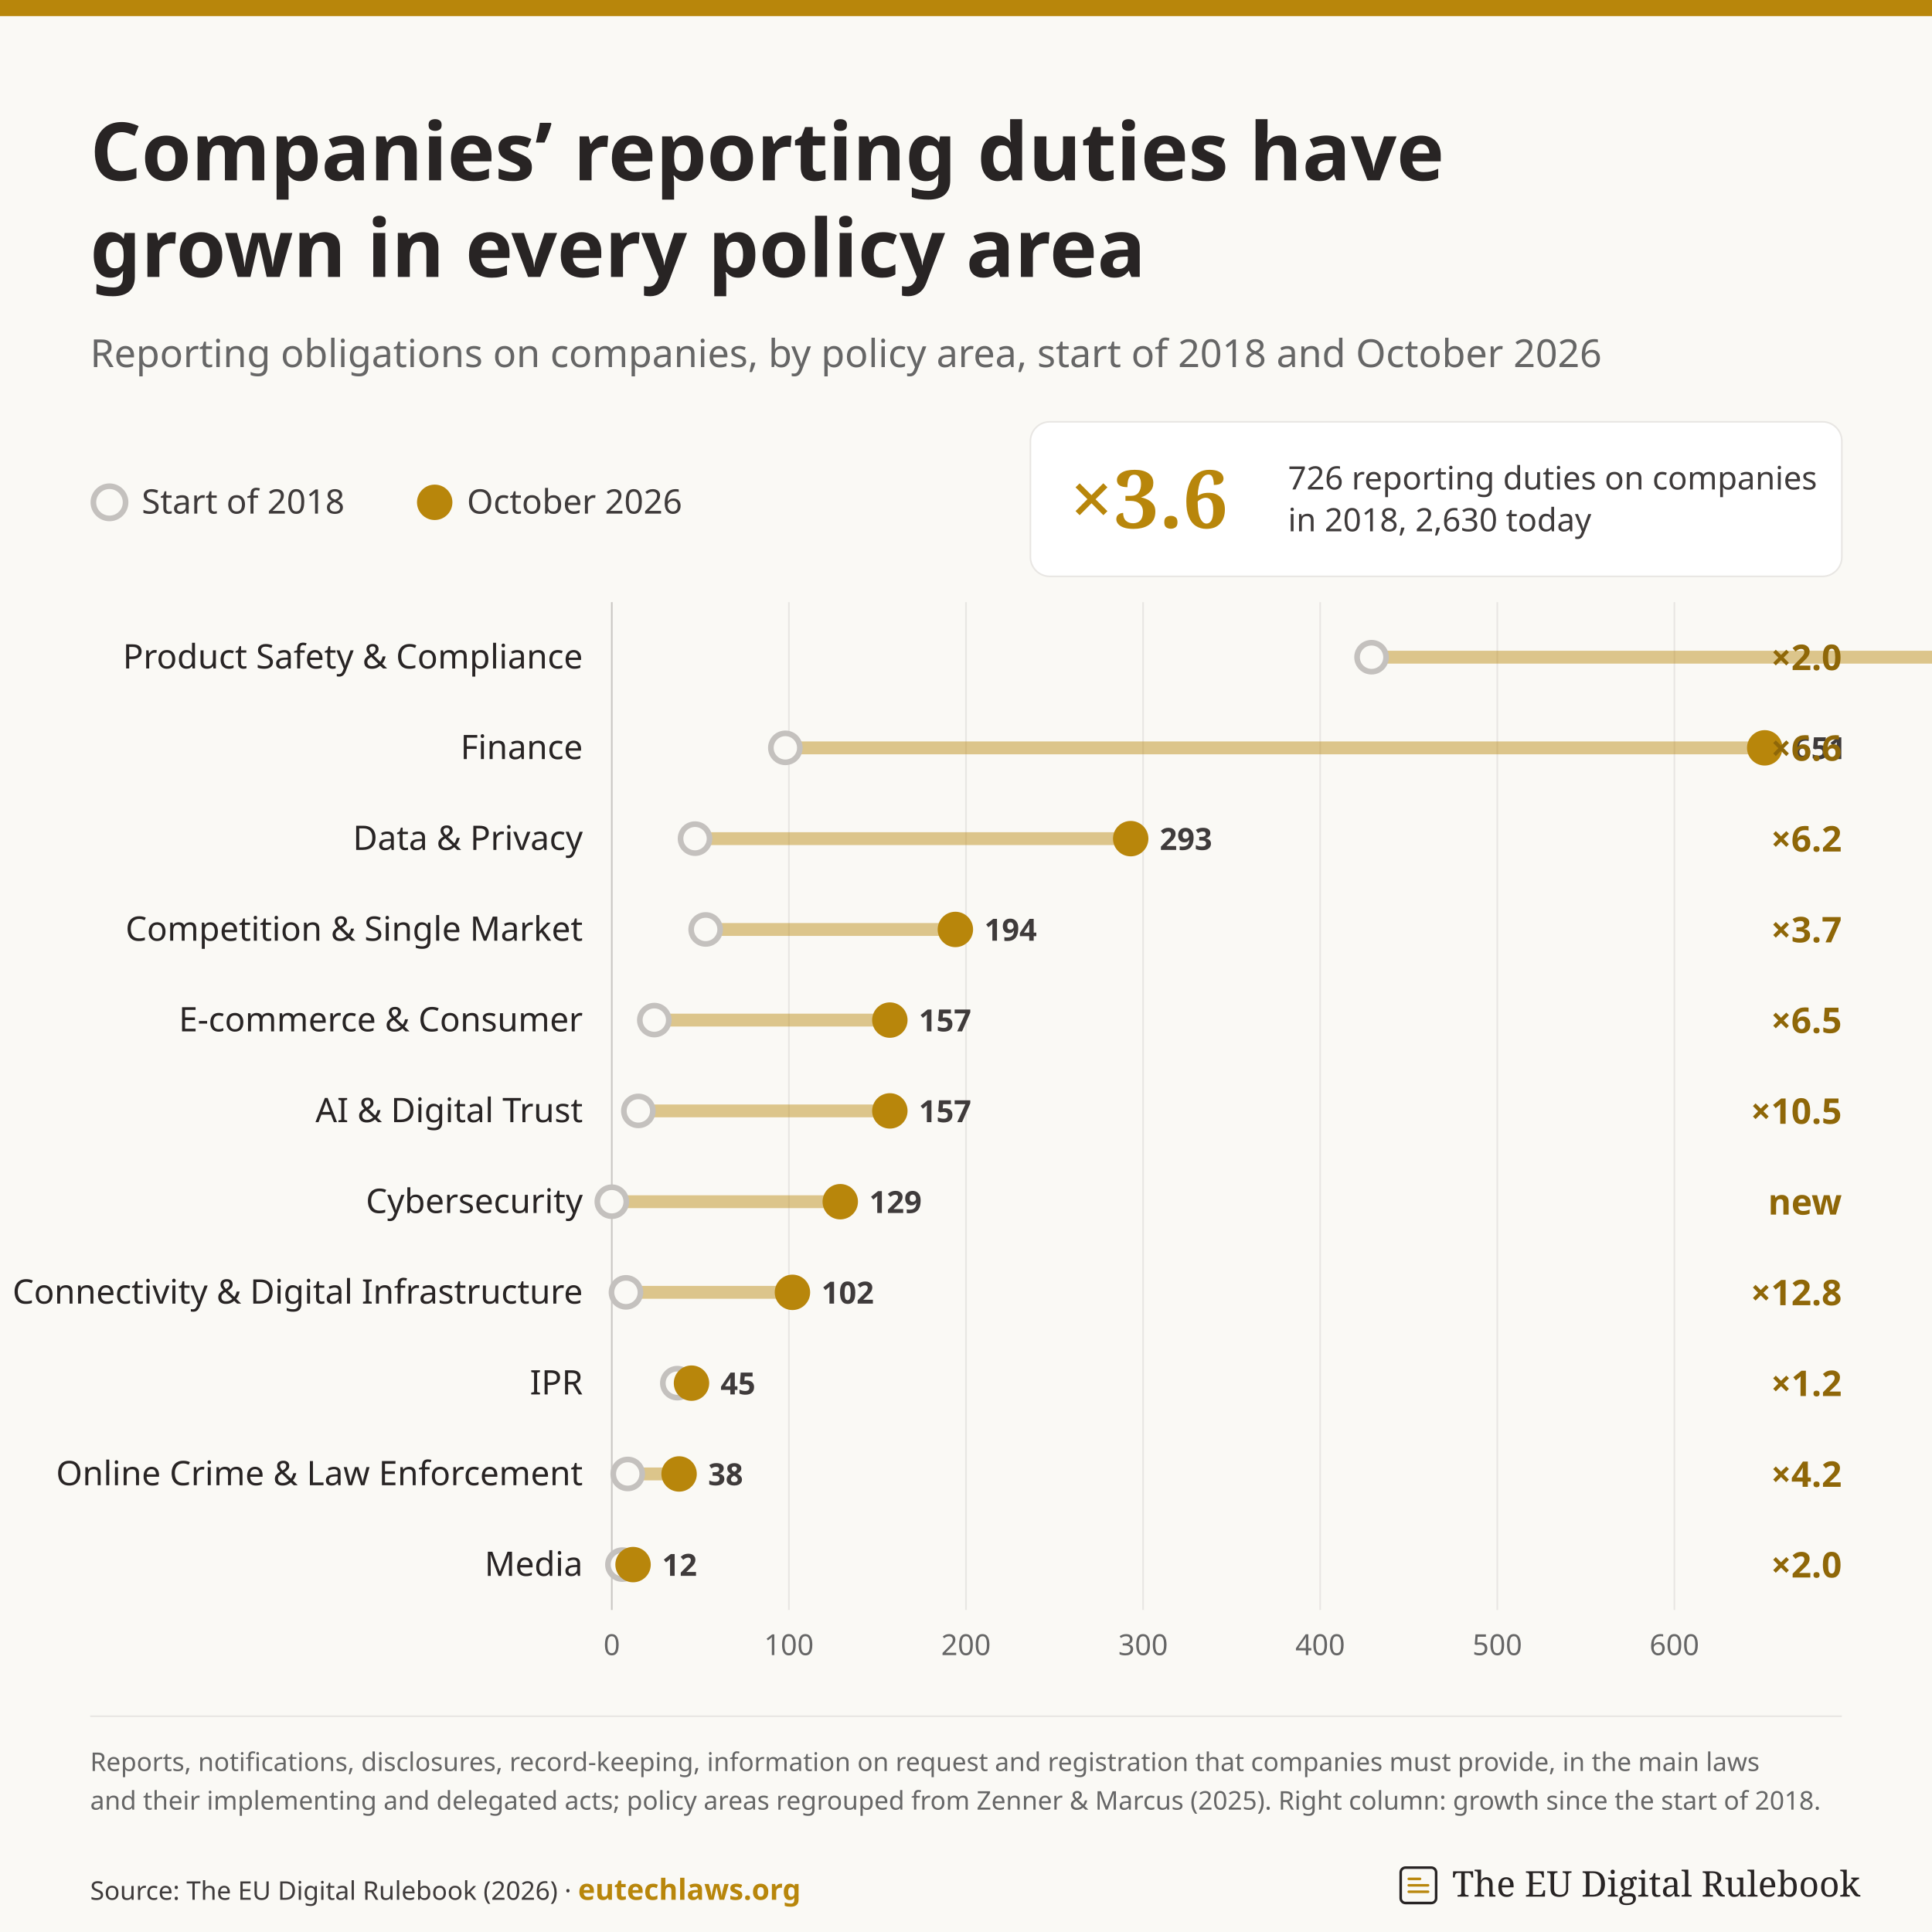
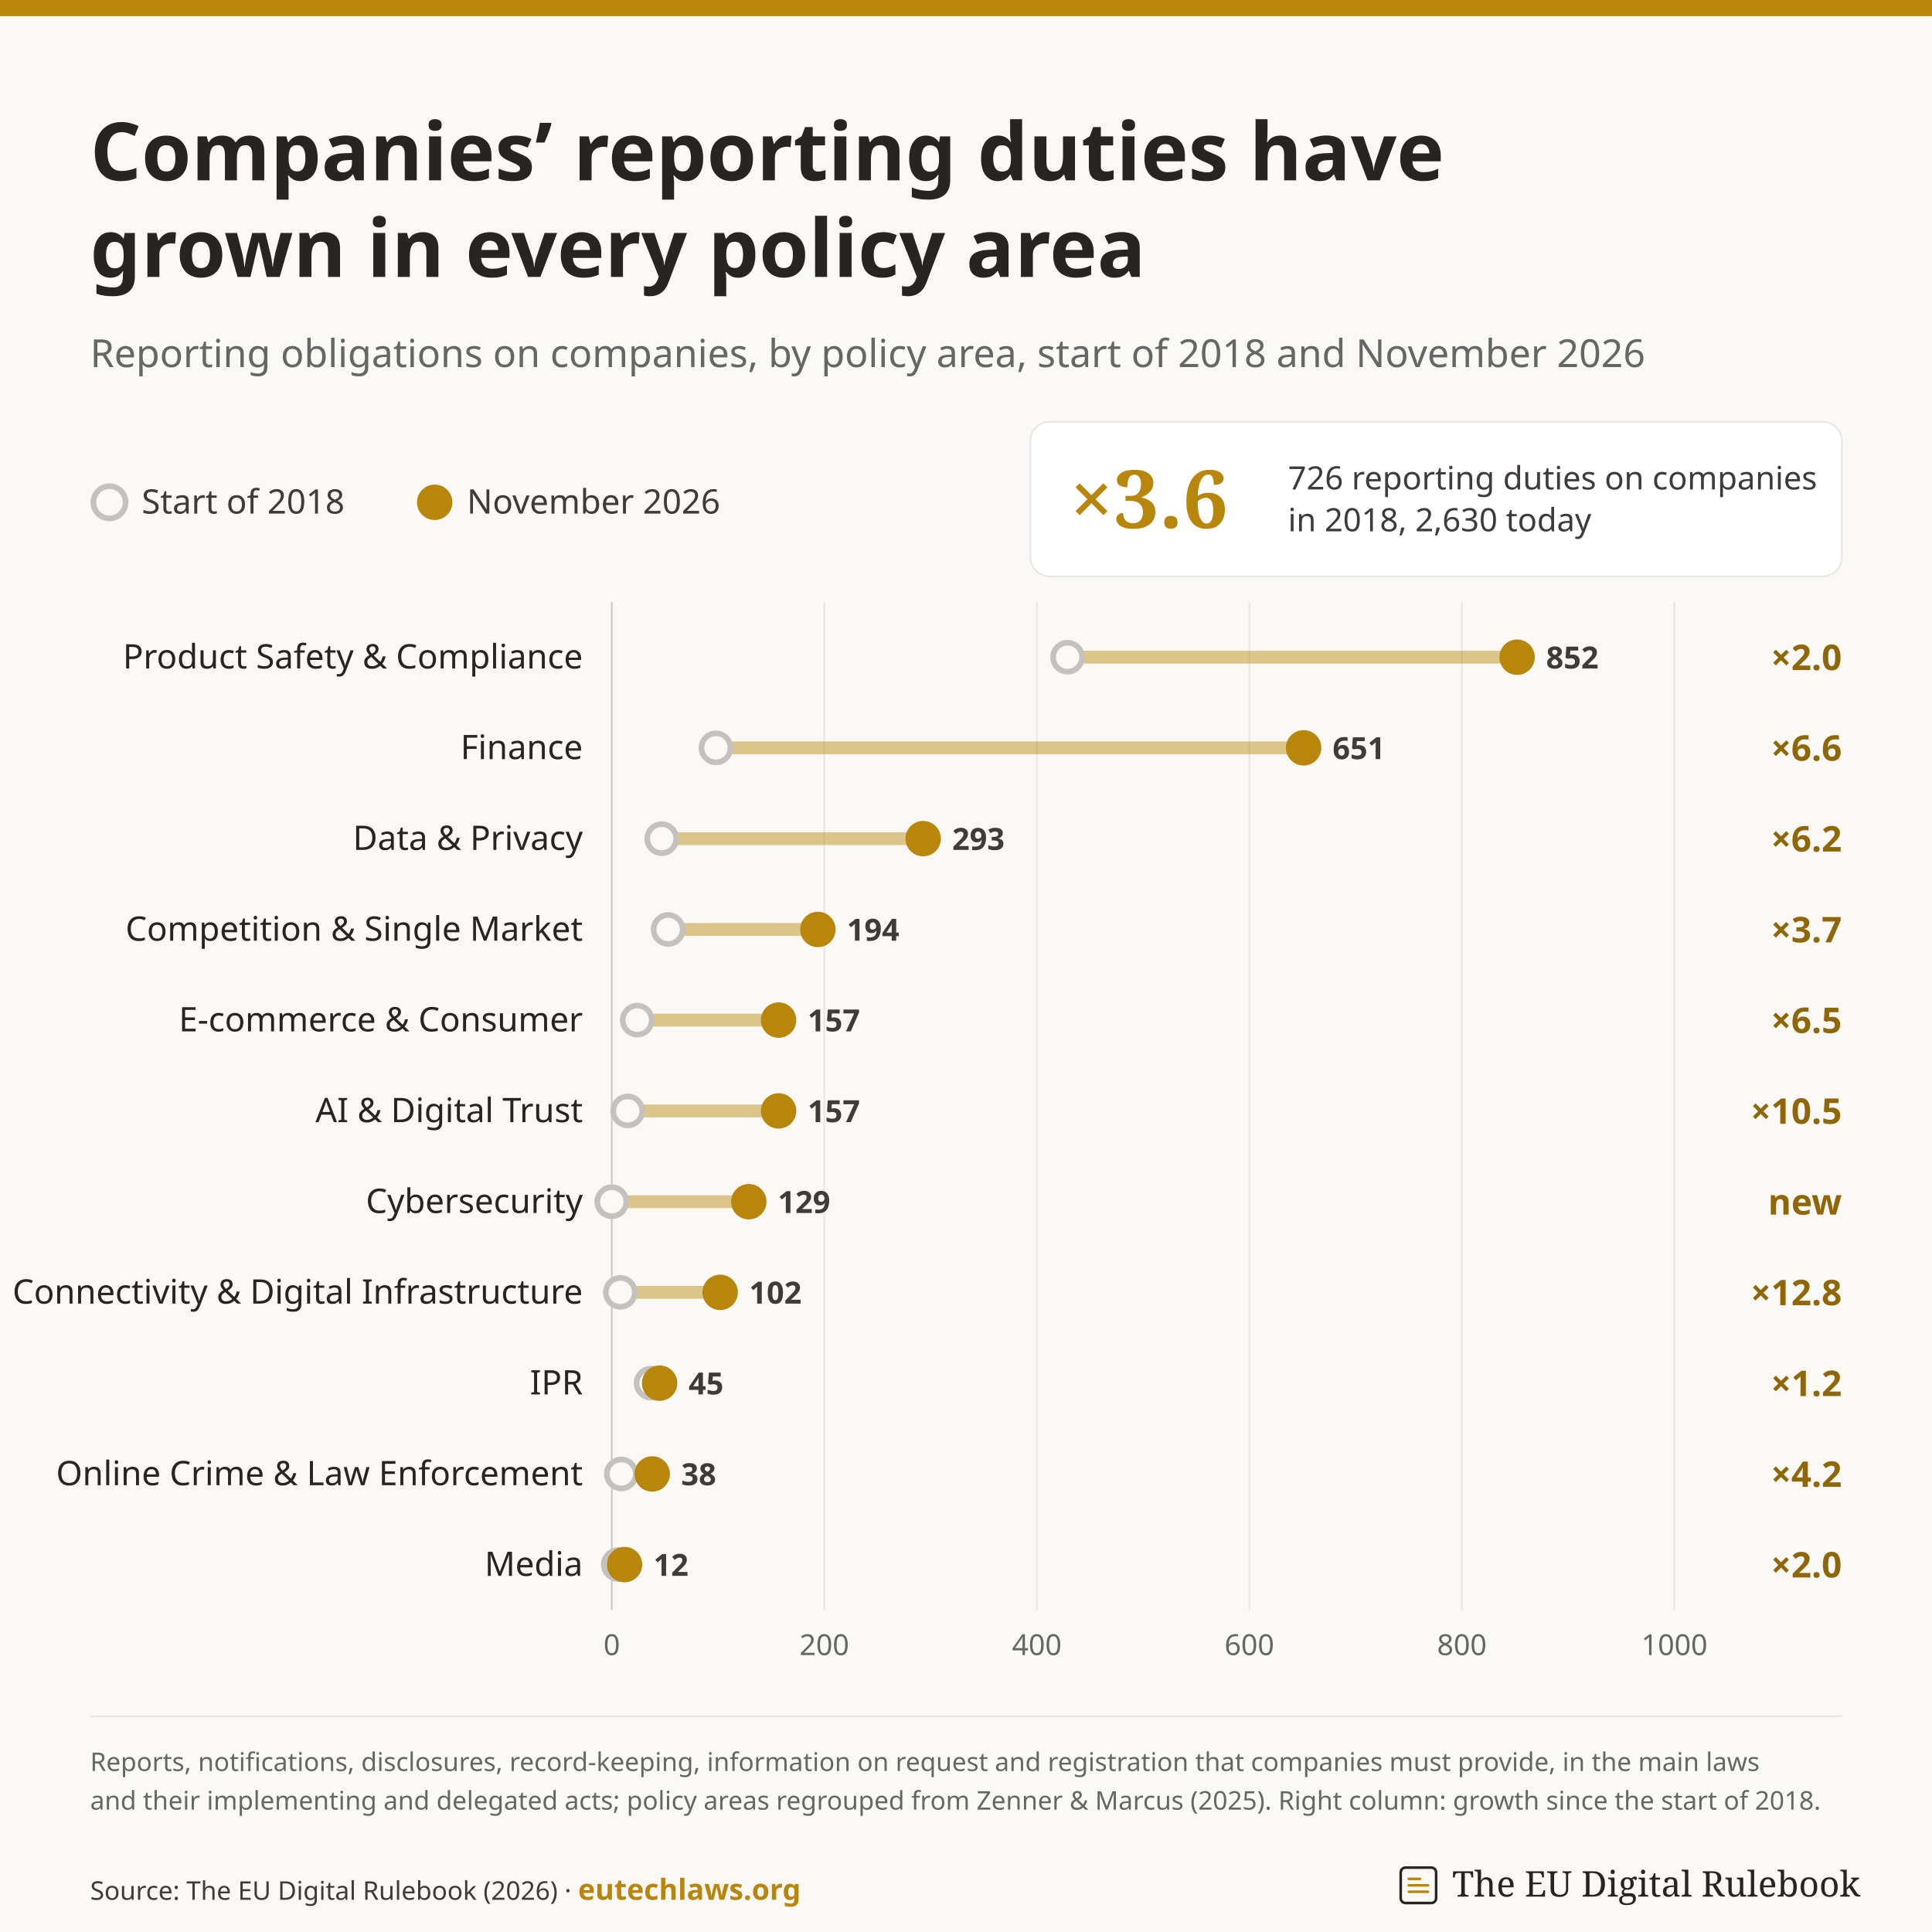
- <svg xmlns="http://www.w3.org/2000/svg" viewBox="0 0 1200 1200" width="100%" role="img" aria-label="Companies' reporting duties have grown in every policy area, from 726 at the start of 2018 to 2,630 in October 2026: Product Safety &amp; Compliance 429 to 852; Finance 98 to 651; Data &amp; Privacy 47 to 293; Competition &amp; Single Market 53 to 194; E-commerce &amp; Consumer Protection 24 to 157; AI &amp; Digital Trust 15 to 157; Cybersecurity 0 to 129; Connectivity &amp; Digital Infrastructure 8 to 102; IPR 37 to 45; Online Crime &amp; Law Enforcement 9 to 38; Media 6 to 12">
+ <svg xmlns="http://www.w3.org/2000/svg" viewBox="0 0 1200 1200" width="100%" role="img" aria-label="Companies' reporting duties have grown in every policy area, from 726 at the start of 2018 to 2,630 in November 2026: Product Safety &amp; Compliance 429 to 852; Finance 98 to 651; Data &amp; Privacy 47 to 293; Competition &amp; Single Market 53 to 194; E-commerce &amp; Consumer Protection 24 to 157; AI &amp; Digital Trust 15 to 157; Cybersecurity 0 to 129; Connectivity &amp; Digital Infrastructure 8 to 102; IPR 37 to 45; Online Crime &amp; Law Enforcement 9 to 38; Media 6 to 12">
  <rect width="1200" height="1200" fill="#FAF9F5" />
  <rect width="1200" height="10" fill="#B8860B" />
  <text x="56.0" y="112.0" text-anchor="start" font-family="DM Sans, sans-serif" font-size="50" font-weight="700" fill="#282424">Companies’ reporting duties have</text>
  <text x="56.0" y="172.0" text-anchor="start" font-family="DM Sans, sans-serif" font-size="50" font-weight="700" fill="#282424">grown in every policy area</text>
-   <text x="56.0" y="228.0" text-anchor="start" font-family="DM Sans, sans-serif" font-size="24" font-weight="400" fill="#666666">Reporting obligations on companies, by policy area, start of 2018 and October 2026</text>
+   <text x="56.0" y="228.0" text-anchor="start" font-family="DM Sans, sans-serif" font-size="24" font-weight="400" fill="#666666">Reporting obligations on companies, by policy area, start of 2018 and November 2026</text>
  <circle cx="68" cy="312" r="10" fill="#FAF9F5" stroke="#C4C1BE" stroke-width="3.5" />
  <text x="88.0" y="319.0" text-anchor="start" font-family="DM Sans, sans-serif" font-size="21" font-weight="400" fill="#3F3B3B">Start of 2018</text>
  <circle cx="270" cy="312" r="11" fill="#B8860B" />
-   <text x="290.0" y="319.0" text-anchor="start" font-family="DM Sans, sans-serif" font-size="21" font-weight="400" fill="#3F3B3B">October 2026</text>
+   <text x="290.0" y="319.0" text-anchor="start" font-family="DM Sans, sans-serif" font-size="21" font-weight="400" fill="#3F3B3B">November 2026</text>
  <line x1="380.0" x2="380.0" y1="374" y2="1000.0" stroke="#C9C6C3" />
  <text x="380.0" y="1028.0" text-anchor="middle" font-family="DM Sans, sans-serif" font-size="18" font-weight="400" fill="#666666">0</text>
-   <line x1="490.0" x2="490.0" y1="374" y2="1000.0" stroke="#E8E6E3" />
-   <text x="490.0" y="1028.0" text-anchor="middle" font-family="DM Sans, sans-serif" font-size="18" font-weight="400" fill="#666666">100</text>
-   <line x1="600.0" x2="600.0" y1="374" y2="1000.0" stroke="#E8E6E3" />
-   <text x="600.0" y="1028.0" text-anchor="middle" font-family="DM Sans, sans-serif" font-size="18" font-weight="400" fill="#666666">200</text>
-   <line x1="710.0" x2="710.0" y1="374" y2="1000.0" stroke="#E8E6E3" />
-   <text x="710.0" y="1028.0" text-anchor="middle" font-family="DM Sans, sans-serif" font-size="18" font-weight="400" fill="#666666">300</text>
-   <line x1="820.0" x2="820.0" y1="374" y2="1000.0" stroke="#E8E6E3" />
-   <text x="820.0" y="1028.0" text-anchor="middle" font-family="DM Sans, sans-serif" font-size="18" font-weight="400" fill="#666666">400</text>
-   <line x1="930.0" x2="930.0" y1="374" y2="1000.0" stroke="#E8E6E3" />
-   <text x="930.0" y="1028.0" text-anchor="middle" font-family="DM Sans, sans-serif" font-size="18" font-weight="400" fill="#666666">500</text>
+   <line x1="512.0" x2="512.0" y1="374" y2="1000.0" stroke="#E8E6E3" />
+   <text x="512.0" y="1028.0" text-anchor="middle" font-family="DM Sans, sans-serif" font-size="18" font-weight="400" fill="#666666">200</text>
+   <line x1="644.0" x2="644.0" y1="374" y2="1000.0" stroke="#E8E6E3" />
+   <text x="644.0" y="1028.0" text-anchor="middle" font-family="DM Sans, sans-serif" font-size="18" font-weight="400" fill="#666666">400</text>
+   <line x1="776.0" x2="776.0" y1="374" y2="1000.0" stroke="#E8E6E3" />
+   <text x="776.0" y="1028.0" text-anchor="middle" font-family="DM Sans, sans-serif" font-size="18" font-weight="400" fill="#666666">600</text>
+   <line x1="908.0" x2="908.0" y1="374" y2="1000.0" stroke="#E8E6E3" />
+   <text x="908.0" y="1028.0" text-anchor="middle" font-family="DM Sans, sans-serif" font-size="18" font-weight="400" fill="#666666">800</text>
  <line x1="1040.0" x2="1040.0" y1="374" y2="1000.0" stroke="#E8E6E3" />
-   <text x="1040.0" y="1028.0" text-anchor="middle" font-family="DM Sans, sans-serif" font-size="18" font-weight="400" fill="#666666">600</text>
+   <text x="1040.0" y="1028.0" text-anchor="middle" font-family="DM Sans, sans-serif" font-size="18" font-weight="400" fill="#666666">1000</text>
  <text x="362.0" y="415.2" text-anchor="end" font-family="DM Sans, sans-serif" font-size="21" font-weight="500" fill="#282424">Product Safety &amp; Compliance</text>
-   <line x1="851.9" x2="1317.2" y1="408.2" y2="408.2" stroke="#B8860B" stroke-opacity="0.45" stroke-width="8" stroke-linecap="round" />
-   <circle cx="851.9" cy="408.2" r="9" fill="#FAF9F5" stroke="#C4C1BE" stroke-width="3.5" />
-   <circle cx="1317.2" cy="408.2" r="11" fill="#B8860B" />
-   <text x="1335.2" y="415.2" text-anchor="start" font-family="DM Sans, sans-serif" font-size="19" font-weight="600" fill="#3F3B3B">852</text>
+   <line x1="663.1" x2="942.3" y1="408.2" y2="408.2" stroke="#B8860B" stroke-opacity="0.45" stroke-width="8" stroke-linecap="round" />
+   <circle cx="663.1" cy="408.2" r="9" fill="#FAF9F5" stroke="#C4C1BE" stroke-width="3.5" />
+   <circle cx="942.3" cy="408.2" r="11" fill="#B8860B" />
+   <text x="960.3" y="415.2" text-anchor="start" font-family="DM Sans, sans-serif" font-size="19" font-weight="600" fill="#3F3B3B">852</text>
  <text x="1144.0" y="416.2" text-anchor="end" font-family="DM Sans, sans-serif" font-size="22" font-weight="700" fill="#8F6708">×2.0</text>
  <text x="362.0" y="471.5" text-anchor="end" font-family="DM Sans, sans-serif" font-size="21" font-weight="500" fill="#282424">Finance</text>
-   <line x1="487.8" x2="1096.1" y1="464.5" y2="464.5" stroke="#B8860B" stroke-opacity="0.45" stroke-width="8" stroke-linecap="round" />
-   <circle cx="487.8" cy="464.5" r="9" fill="#FAF9F5" stroke="#C4C1BE" stroke-width="3.5" />
-   <circle cx="1096.1" cy="464.5" r="11" fill="#B8860B" />
-   <text x="1114.1" y="471.5" text-anchor="start" font-family="DM Sans, sans-serif" font-size="19" font-weight="600" fill="#3F3B3B">651</text>
+   <line x1="444.7" x2="809.7" y1="464.5" y2="464.5" stroke="#B8860B" stroke-opacity="0.45" stroke-width="8" stroke-linecap="round" />
+   <circle cx="444.7" cy="464.5" r="9" fill="#FAF9F5" stroke="#C4C1BE" stroke-width="3.5" />
+   <circle cx="809.7" cy="464.5" r="11" fill="#B8860B" />
+   <text x="827.7" y="471.5" text-anchor="start" font-family="DM Sans, sans-serif" font-size="19" font-weight="600" fill="#3F3B3B">651</text>
  <text x="1144.0" y="472.5" text-anchor="end" font-family="DM Sans, sans-serif" font-size="22" font-weight="700" fill="#8F6708">×6.6</text>
  <text x="362.0" y="527.9" text-anchor="end" font-family="DM Sans, sans-serif" font-size="21" font-weight="500" fill="#282424">Data &amp; Privacy</text>
-   <line x1="431.7" x2="702.3" y1="520.9" y2="520.9" stroke="#B8860B" stroke-opacity="0.45" stroke-width="8" stroke-linecap="round" />
-   <circle cx="431.7" cy="520.9" r="9" fill="#FAF9F5" stroke="#C4C1BE" stroke-width="3.5" />
-   <circle cx="702.3" cy="520.9" r="11" fill="#B8860B" />
-   <text x="720.3" y="527.9" text-anchor="start" font-family="DM Sans, sans-serif" font-size="19" font-weight="600" fill="#3F3B3B">293</text>
+   <line x1="411.0" x2="573.4" y1="520.9" y2="520.9" stroke="#B8860B" stroke-opacity="0.45" stroke-width="8" stroke-linecap="round" />
+   <circle cx="411.0" cy="520.9" r="9" fill="#FAF9F5" stroke="#C4C1BE" stroke-width="3.5" />
+   <circle cx="573.4" cy="520.9" r="11" fill="#B8860B" />
+   <text x="591.4" y="527.9" text-anchor="start" font-family="DM Sans, sans-serif" font-size="19" font-weight="600" fill="#3F3B3B">293</text>
  <text x="1144.0" y="528.9" text-anchor="end" font-family="DM Sans, sans-serif" font-size="22" font-weight="700" fill="#8F6708">×6.2</text>
  <text x="362.0" y="584.3" text-anchor="end" font-family="DM Sans, sans-serif" font-size="21" font-weight="500" fill="#282424">Competition &amp; Single Market</text>
-   <line x1="438.3" x2="593.4" y1="577.3" y2="577.3" stroke="#B8860B" stroke-opacity="0.45" stroke-width="8" stroke-linecap="round" />
-   <circle cx="438.3" cy="577.3" r="9" fill="#FAF9F5" stroke="#C4C1BE" stroke-width="3.5" />
-   <circle cx="593.4" cy="577.3" r="11" fill="#B8860B" />
-   <text x="611.4" y="584.3" text-anchor="start" font-family="DM Sans, sans-serif" font-size="19" font-weight="600" fill="#3F3B3B">194</text>
+   <line x1="415.0" x2="508.0" y1="577.3" y2="577.3" stroke="#B8860B" stroke-opacity="0.45" stroke-width="8" stroke-linecap="round" />
+   <circle cx="415.0" cy="577.3" r="9" fill="#FAF9F5" stroke="#C4C1BE" stroke-width="3.5" />
+   <circle cx="508.0" cy="577.3" r="11" fill="#B8860B" />
+   <text x="526.0" y="584.3" text-anchor="start" font-family="DM Sans, sans-serif" font-size="19" font-weight="600" fill="#3F3B3B">194</text>
  <text x="1144.0" y="585.3" text-anchor="end" font-family="DM Sans, sans-serif" font-size="22" font-weight="700" fill="#8F6708">×3.7</text>
  <text x="362.0" y="640.6" text-anchor="end" font-family="DM Sans, sans-serif" font-size="21" font-weight="500" fill="#282424">E-commerce &amp; Consumer</text>
-   <line x1="406.4" x2="552.7" y1="633.6" y2="633.6" stroke="#B8860B" stroke-opacity="0.45" stroke-width="8" stroke-linecap="round" />
-   <circle cx="406.4" cy="633.6" r="9" fill="#FAF9F5" stroke="#C4C1BE" stroke-width="3.5" />
-   <circle cx="552.7" cy="633.6" r="11" fill="#B8860B" />
-   <text x="570.7" y="640.6" text-anchor="start" font-family="DM Sans, sans-serif" font-size="19" font-weight="600" fill="#3F3B3B">157</text>
+   <line x1="395.8" x2="483.6" y1="633.6" y2="633.6" stroke="#B8860B" stroke-opacity="0.45" stroke-width="8" stroke-linecap="round" />
+   <circle cx="395.8" cy="633.6" r="9" fill="#FAF9F5" stroke="#C4C1BE" stroke-width="3.5" />
+   <circle cx="483.6" cy="633.6" r="11" fill="#B8860B" />
+   <text x="501.6" y="640.6" text-anchor="start" font-family="DM Sans, sans-serif" font-size="19" font-weight="600" fill="#3F3B3B">157</text>
  <text x="1144.0" y="641.6" text-anchor="end" font-family="DM Sans, sans-serif" font-size="22" font-weight="700" fill="#8F6708">×6.5</text>
  <text x="362.0" y="697.0" text-anchor="end" font-family="DM Sans, sans-serif" font-size="21" font-weight="500" fill="#282424">AI &amp; Digital Trust</text>
-   <line x1="396.5" x2="552.7" y1="690.0" y2="690.0" stroke="#B8860B" stroke-opacity="0.45" stroke-width="8" stroke-linecap="round" />
-   <circle cx="396.5" cy="690.0" r="9" fill="#FAF9F5" stroke="#C4C1BE" stroke-width="3.5" />
-   <circle cx="552.7" cy="690.0" r="11" fill="#B8860B" />
-   <text x="570.7" y="697.0" text-anchor="start" font-family="DM Sans, sans-serif" font-size="19" font-weight="600" fill="#3F3B3B">157</text>
+   <line x1="389.9" x2="483.6" y1="690.0" y2="690.0" stroke="#B8860B" stroke-opacity="0.45" stroke-width="8" stroke-linecap="round" />
+   <circle cx="389.9" cy="690.0" r="9" fill="#FAF9F5" stroke="#C4C1BE" stroke-width="3.5" />
+   <circle cx="483.6" cy="690.0" r="11" fill="#B8860B" />
+   <text x="501.6" y="697.0" text-anchor="start" font-family="DM Sans, sans-serif" font-size="19" font-weight="600" fill="#3F3B3B">157</text>
  <text x="1144.0" y="698.0" text-anchor="end" font-family="DM Sans, sans-serif" font-size="22" font-weight="700" fill="#8F6708">×10.5</text>
  <text x="362.0" y="753.4" text-anchor="end" font-family="DM Sans, sans-serif" font-size="21" font-weight="500" fill="#282424">Cybersecurity</text>
-   <line x1="380.0" x2="521.9" y1="746.4" y2="746.4" stroke="#B8860B" stroke-opacity="0.45" stroke-width="8" stroke-linecap="round" />
+   <line x1="380.0" x2="465.1" y1="746.4" y2="746.4" stroke="#B8860B" stroke-opacity="0.45" stroke-width="8" stroke-linecap="round" />
  <circle cx="380.0" cy="746.4" r="9" fill="#FAF9F5" stroke="#C4C1BE" stroke-width="3.5" />
-   <circle cx="521.9" cy="746.4" r="11" fill="#B8860B" />
-   <text x="539.9" y="753.4" text-anchor="start" font-family="DM Sans, sans-serif" font-size="19" font-weight="600" fill="#3F3B3B">129</text>
+   <circle cx="465.1" cy="746.4" r="11" fill="#B8860B" />
+   <text x="483.1" y="753.4" text-anchor="start" font-family="DM Sans, sans-serif" font-size="19" font-weight="600" fill="#3F3B3B">129</text>
  <text x="1144.0" y="754.4" text-anchor="end" font-family="DM Sans, sans-serif" font-size="22" font-weight="700" fill="#8F6708">new</text>
  <text x="362.0" y="809.7" text-anchor="end" font-family="DM Sans, sans-serif" font-size="21" font-weight="500" fill="#282424">Connectivity &amp; Digital Infrastructure</text>
-   <line x1="388.8" x2="492.2" y1="802.7" y2="802.7" stroke="#B8860B" stroke-opacity="0.45" stroke-width="8" stroke-linecap="round" />
-   <circle cx="388.8" cy="802.7" r="9" fill="#FAF9F5" stroke="#C4C1BE" stroke-width="3.5" />
-   <circle cx="492.2" cy="802.7" r="11" fill="#B8860B" />
-   <text x="510.2" y="809.7" text-anchor="start" font-family="DM Sans, sans-serif" font-size="19" font-weight="600" fill="#3F3B3B">102</text>
+   <line x1="385.3" x2="447.3" y1="802.7" y2="802.7" stroke="#B8860B" stroke-opacity="0.45" stroke-width="8" stroke-linecap="round" />
+   <circle cx="385.3" cy="802.7" r="9" fill="#FAF9F5" stroke="#C4C1BE" stroke-width="3.5" />
+   <circle cx="447.3" cy="802.7" r="11" fill="#B8860B" />
+   <text x="465.3" y="809.7" text-anchor="start" font-family="DM Sans, sans-serif" font-size="19" font-weight="600" fill="#3F3B3B">102</text>
  <text x="1144.0" y="810.7" text-anchor="end" font-family="DM Sans, sans-serif" font-size="22" font-weight="700" fill="#8F6708">×12.8</text>
  <text x="362.0" y="866.1" text-anchor="end" font-family="DM Sans, sans-serif" font-size="21" font-weight="500" fill="#282424">IPR</text>
-   <line x1="420.7" x2="429.5" y1="859.1" y2="859.1" stroke="#B8860B" stroke-opacity="0.45" stroke-width="8" stroke-linecap="round" />
-   <circle cx="420.7" cy="859.1" r="9" fill="#FAF9F5" stroke="#C4C1BE" stroke-width="3.5" />
-   <circle cx="429.5" cy="859.1" r="11" fill="#B8860B" />
-   <text x="447.5" y="866.1" text-anchor="start" font-family="DM Sans, sans-serif" font-size="19" font-weight="600" fill="#3F3B3B">45</text>
+   <line x1="404.4" x2="409.7" y1="859.1" y2="859.1" stroke="#B8860B" stroke-opacity="0.45" stroke-width="8" stroke-linecap="round" />
+   <circle cx="404.4" cy="859.1" r="9" fill="#FAF9F5" stroke="#C4C1BE" stroke-width="3.5" />
+   <circle cx="409.7" cy="859.1" r="11" fill="#B8860B" />
+   <text x="427.7" y="866.1" text-anchor="start" font-family="DM Sans, sans-serif" font-size="19" font-weight="600" fill="#3F3B3B">45</text>
  <text x="1144.0" y="867.1" text-anchor="end" font-family="DM Sans, sans-serif" font-size="22" font-weight="700" fill="#8F6708">×1.2</text>
  <text x="362.0" y="922.5" text-anchor="end" font-family="DM Sans, sans-serif" font-size="21" font-weight="500" fill="#282424">Online Crime &amp; Law Enforcement</text>
-   <line x1="389.9" x2="421.8" y1="915.5" y2="915.5" stroke="#B8860B" stroke-opacity="0.45" stroke-width="8" stroke-linecap="round" />
-   <circle cx="389.9" cy="915.5" r="9" fill="#FAF9F5" stroke="#C4C1BE" stroke-width="3.5" />
-   <circle cx="421.8" cy="915.5" r="11" fill="#B8860B" />
-   <text x="439.8" y="922.5" text-anchor="start" font-family="DM Sans, sans-serif" font-size="19" font-weight="600" fill="#3F3B3B">38</text>
+   <line x1="385.9" x2="405.1" y1="915.5" y2="915.5" stroke="#B8860B" stroke-opacity="0.45" stroke-width="8" stroke-linecap="round" />
+   <circle cx="385.9" cy="915.5" r="9" fill="#FAF9F5" stroke="#C4C1BE" stroke-width="3.5" />
+   <circle cx="405.1" cy="915.5" r="11" fill="#B8860B" />
+   <text x="423.1" y="922.5" text-anchor="start" font-family="DM Sans, sans-serif" font-size="19" font-weight="600" fill="#3F3B3B">38</text>
  <text x="1144.0" y="923.5" text-anchor="end" font-family="DM Sans, sans-serif" font-size="22" font-weight="700" fill="#8F6708">×4.2</text>
  <text x="362.0" y="978.8" text-anchor="end" font-family="DM Sans, sans-serif" font-size="21" font-weight="500" fill="#282424">Media</text>
-   <line x1="386.6" x2="393.2" y1="971.8" y2="971.8" stroke="#B8860B" stroke-opacity="0.45" stroke-width="8" stroke-linecap="round" />
-   <circle cx="386.6" cy="971.8" r="9" fill="#FAF9F5" stroke="#C4C1BE" stroke-width="3.5" />
-   <circle cx="393.2" cy="971.8" r="11" fill="#B8860B" />
-   <text x="411.2" y="978.8" text-anchor="start" font-family="DM Sans, sans-serif" font-size="19" font-weight="600" fill="#3F3B3B">12</text>
+   <line x1="384.0" x2="387.9" y1="971.8" y2="971.8" stroke="#B8860B" stroke-opacity="0.45" stroke-width="8" stroke-linecap="round" />
+   <circle cx="384.0" cy="971.8" r="9" fill="#FAF9F5" stroke="#C4C1BE" stroke-width="3.5" />
+   <circle cx="387.9" cy="971.8" r="11" fill="#B8860B" />
+   <text x="405.9" y="978.8" text-anchor="start" font-family="DM Sans, sans-serif" font-size="19" font-weight="600" fill="#3F3B3B">12</text>
  <text x="1144.0" y="979.8" text-anchor="end" font-family="DM Sans, sans-serif" font-size="22" font-weight="700" fill="#8F6708">×2.0</text>
  <rect x="640" y="262" width="504" height="96" rx="12" fill="#FFFFFF" stroke="#E8E6E3" />
  <text x="664.0" y="328.0" text-anchor="start" font-family="'Source Serif 4', Georgia, serif" font-size="50" font-weight="700" fill="#B8860B">×3.6</text>
  <text x="800.0" y="304.0" text-anchor="start" font-family="DM Sans, sans-serif" font-size="20" font-weight="400" fill="#3F3B3B">726 reporting duties on companies</text>
  <text x="800.0" y="330.0" text-anchor="start" font-family="DM Sans, sans-serif" font-size="20" font-weight="400" fill="#3F3B3B">in 2018, 2,630 today</text>
  <line x1="56" x2="1144" y1="1066" y2="1066" stroke="#E8E6E3" />
  <text x="56.0" y="1100.0" text-anchor="start" font-family="DM Sans, sans-serif" font-size="16" font-weight="400" fill="#666666">Reports, notifications, disclosures, record-keeping, information on request and registration that companies must provide, in the main laws</text>
  <text x="56.0" y="1124.0" text-anchor="start" font-family="DM Sans, sans-serif" font-size="16" font-weight="400" fill="#666666">and their implementing and delegated acts; policy areas regrouped from Zenner &amp; Marcus (2025). Right column: growth since the start of 2018.</text>
  <g transform="translate(870,1160)">
    <rect x="0" y="0" width="22" height="22" rx="3" fill="none" stroke="#282424" stroke-width="1.6" />
    <path d="M5 15h12M5 11h12M5 7h7" stroke="#B8860B" stroke-width="1.6" stroke-linecap="round" />
  </g>
  <text x="902.0" y="1178.0" text-anchor="start" font-family="'Source Serif 4', Georgia, serif" font-size="22" font-weight="400" fill="#282424">The EU Digital Rulebook</text>
  <text x="56.0" y="1180.0" text-anchor="start" font-family="DM Sans, sans-serif" font-size="16" font-weight="500" fill="#3F3B3B">Source: The EU Digital Rulebook (2026) · <tspan fill="#B8860B" font-weight="700" font-size="18">eutechlaws.org</tspan>
  </text>
</svg>
